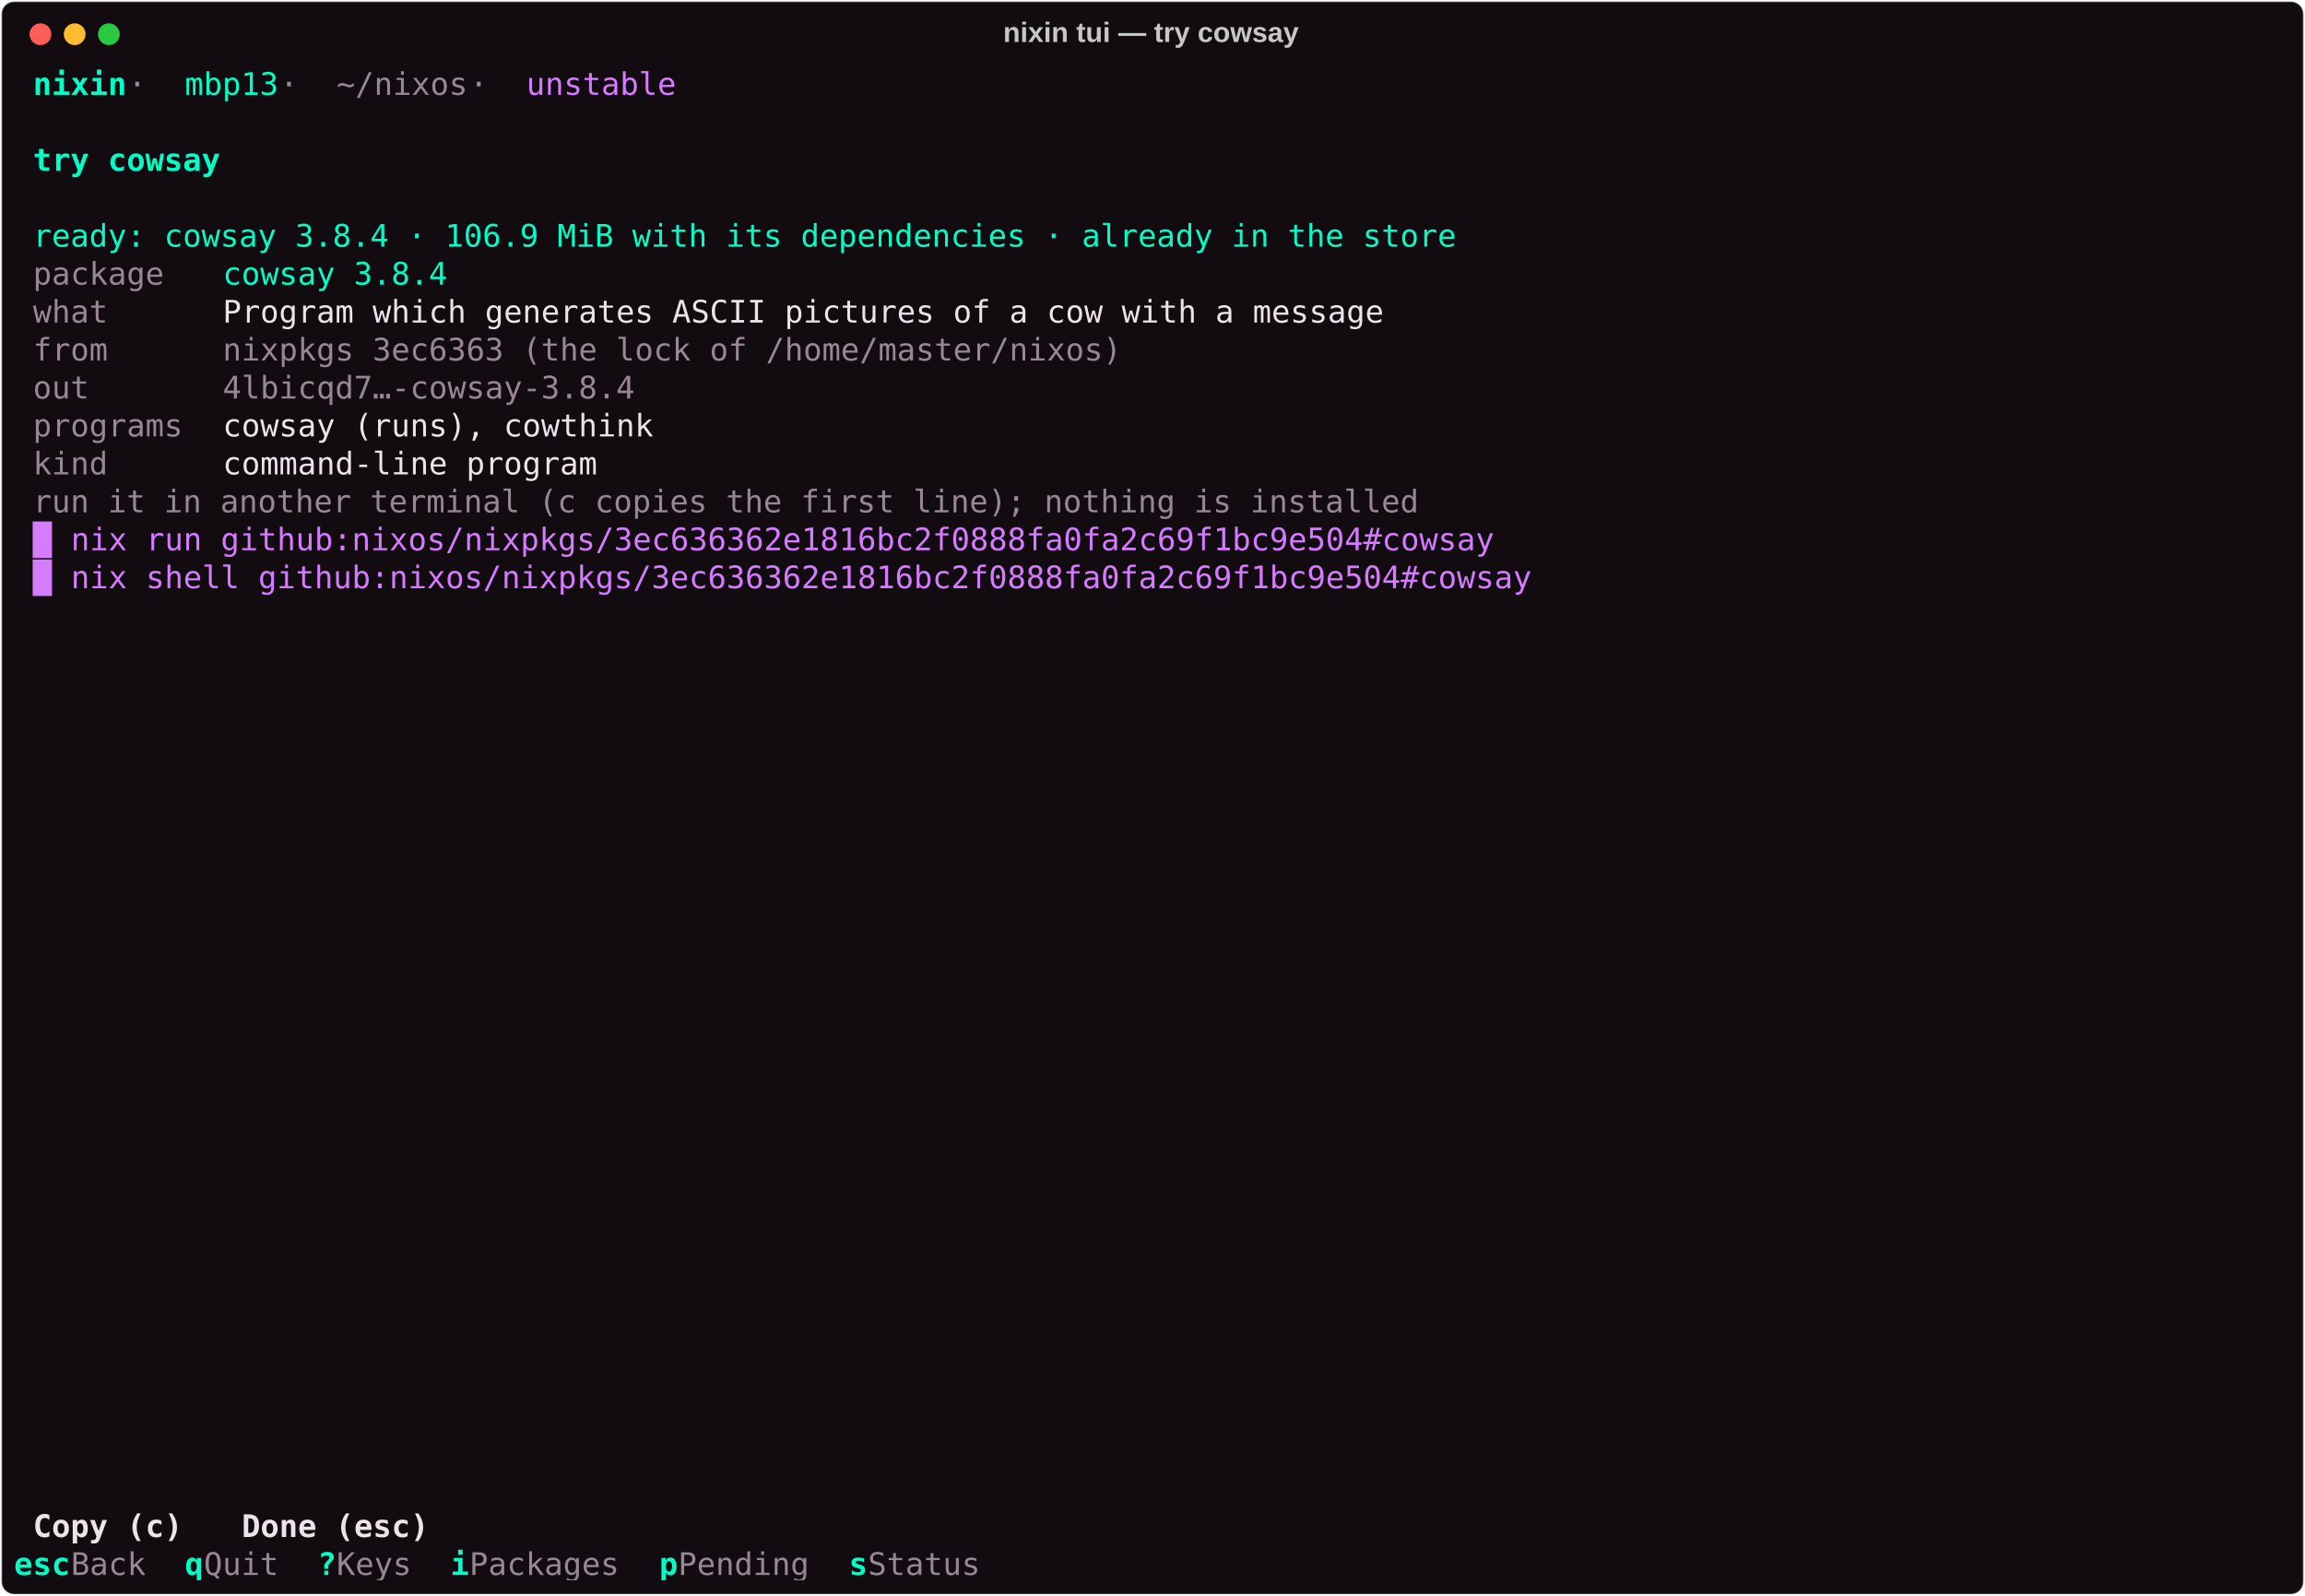
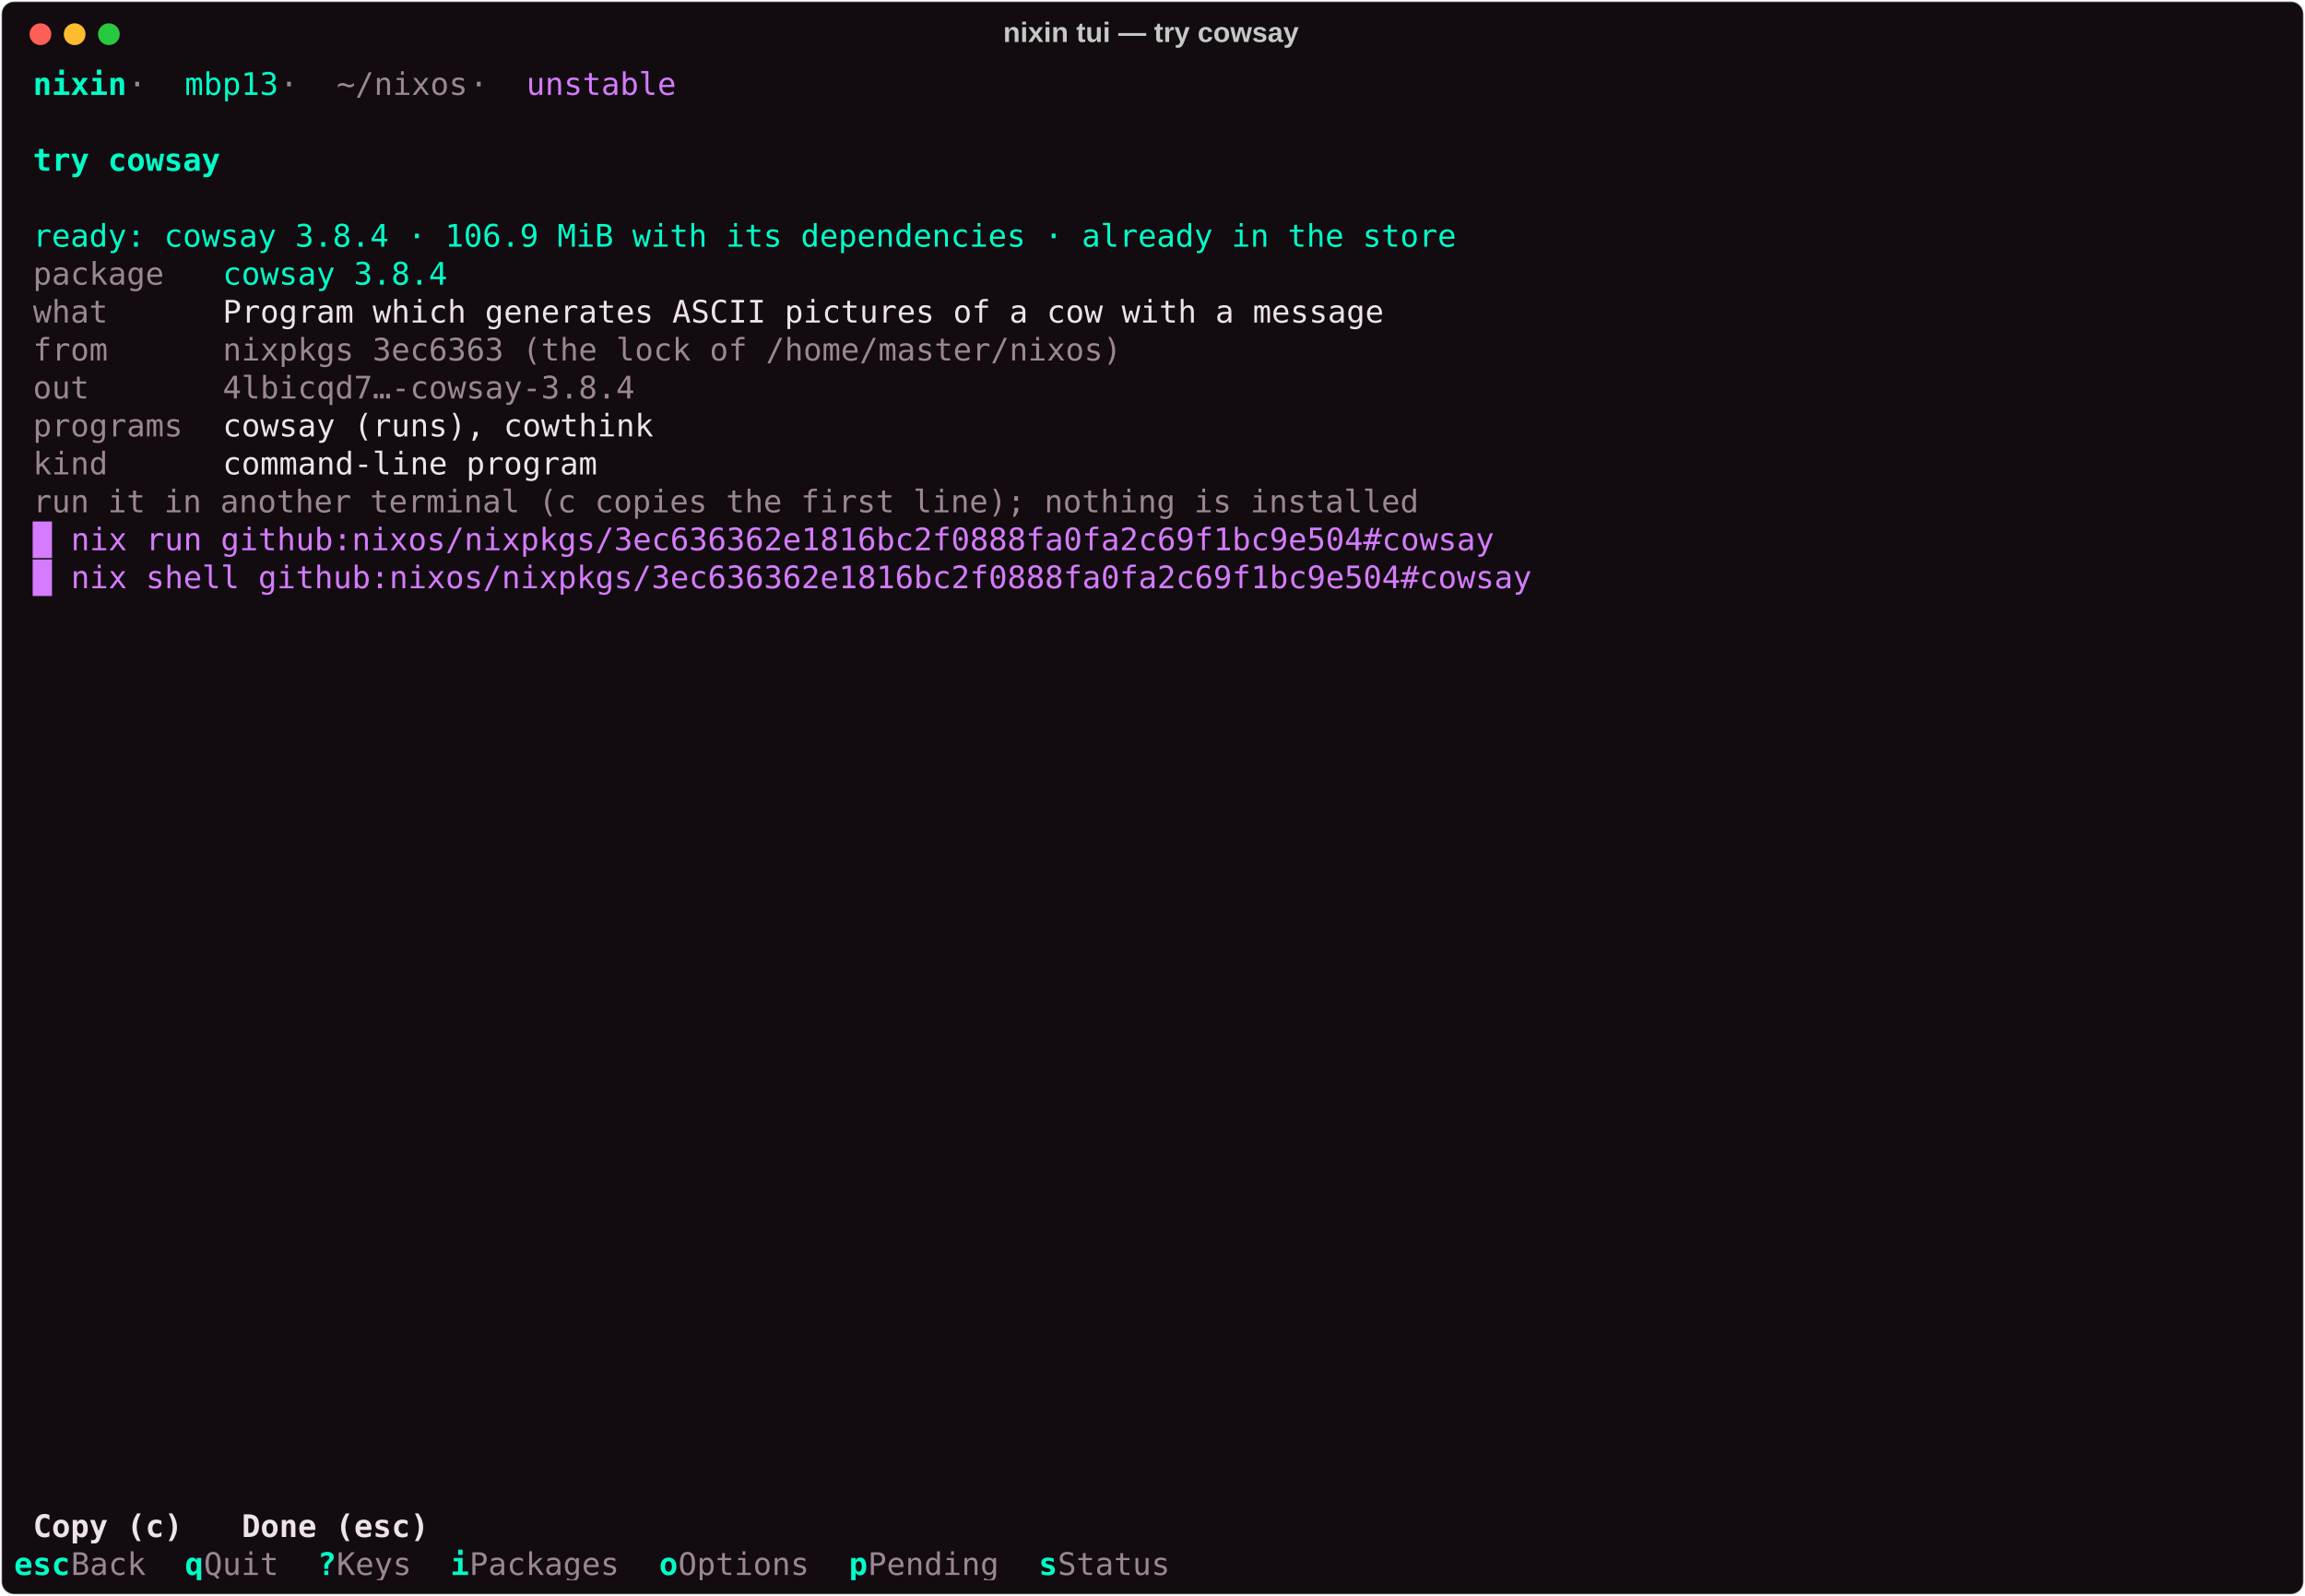
<svg xmlns="http://www.w3.org/2000/svg" class="rich-terminal" viewBox="0 0 1482 1026.0">
  <style>

    @font-face {
        font-family: "Fira Code";
        src: local("FiraCode-Regular"),
                url("https://cdnjs.cloudflare.com/ajax/libs/firacode/6.2.0/woff2/FiraCode-Regular.woff2") format("woff2"),
                url("https://cdnjs.cloudflare.com/ajax/libs/firacode/6.2.0/woff/FiraCode-Regular.woff") format("woff");
        font-style: normal;
        font-weight: 400;
    }
    @font-face {
        font-family: "Fira Code";
        src: local("FiraCode-Bold"),
                url("https://cdnjs.cloudflare.com/ajax/libs/firacode/6.2.0/woff2/FiraCode-Bold.woff2") format("woff2"),
                url("https://cdnjs.cloudflare.com/ajax/libs/firacode/6.2.0/woff/FiraCode-Bold.woff") format("woff");
        font-style: bold;
        font-weight: 700;
    }

-     .terminal-1539206612-matrix {
+     .terminal-2458332398-matrix {
        font-family: Fira Code, monospace;
        font-size: 20px;
        line-height: 24.4px;
        font-variant-east-asian: full-width;
    }

-     .terminal-1539206612-title {
+     .terminal-2458332398-title {
        font-size: 18px;
        font-weight: bold;
        font-family: arial;
    }

-     .terminal-1539206612-r1 { fill: #c5c8c6 }
- .terminal-1539206612-r2 { fill: #00ffc8;font-weight: bold }
- .terminal-1539206612-r3 { fill: #9a8794 }
- .terminal-1539206612-r4 { fill: #00ffc8 }
- .terminal-1539206612-r5 { fill: #d57bff }
- .terminal-1539206612-r6 { fill: #ede4ea }
- .terminal-1539206612-r7 { fill: #ede4ea;font-weight: bold }
+     .terminal-2458332398-r1 { fill: #c5c8c6 }
+ .terminal-2458332398-r2 { fill: #00ffc8;font-weight: bold }
+ .terminal-2458332398-r3 { fill: #9a8794 }
+ .terminal-2458332398-r4 { fill: #00ffc8 }
+ .terminal-2458332398-r5 { fill: #d57bff }
+ .terminal-2458332398-r6 { fill: #ede4ea }
+ .terminal-2458332398-r7 { fill: #ede4ea;font-weight: bold }
    </style>
  <defs>
-     <clipPath id="terminal-1539206612-clip-terminal">
+     <clipPath id="terminal-2458332398-clip-terminal">
      <rect x="0" y="0" width="1463.0" height="975.0" />
    </clipPath>
-     <clipPath id="terminal-1539206612-line-0">
+     <clipPath id="terminal-2458332398-line-0">
      <rect x="0" y="1.5" width="1464" height="24.65" />
    </clipPath>
-     <clipPath id="terminal-1539206612-line-1">
+     <clipPath id="terminal-2458332398-line-1">
      <rect x="0" y="25.9" width="1464" height="24.65" />
    </clipPath>
-     <clipPath id="terminal-1539206612-line-2">
+     <clipPath id="terminal-2458332398-line-2">
      <rect x="0" y="50.3" width="1464" height="24.65" />
    </clipPath>
-     <clipPath id="terminal-1539206612-line-3">
+     <clipPath id="terminal-2458332398-line-3">
      <rect x="0" y="74.7" width="1464" height="24.65" />
    </clipPath>
-     <clipPath id="terminal-1539206612-line-4">
+     <clipPath id="terminal-2458332398-line-4">
      <rect x="0" y="99.1" width="1464" height="24.65" />
    </clipPath>
-     <clipPath id="terminal-1539206612-line-5">
+     <clipPath id="terminal-2458332398-line-5">
      <rect x="0" y="123.5" width="1464" height="24.65" />
    </clipPath>
-     <clipPath id="terminal-1539206612-line-6">
+     <clipPath id="terminal-2458332398-line-6">
      <rect x="0" y="147.9" width="1464" height="24.65" />
    </clipPath>
-     <clipPath id="terminal-1539206612-line-7">
+     <clipPath id="terminal-2458332398-line-7">
      <rect x="0" y="172.3" width="1464" height="24.65" />
    </clipPath>
-     <clipPath id="terminal-1539206612-line-8">
+     <clipPath id="terminal-2458332398-line-8">
      <rect x="0" y="196.7" width="1464" height="24.65" />
    </clipPath>
-     <clipPath id="terminal-1539206612-line-9">
+     <clipPath id="terminal-2458332398-line-9">
      <rect x="0" y="221.1" width="1464" height="24.65" />
    </clipPath>
-     <clipPath id="terminal-1539206612-line-10">
+     <clipPath id="terminal-2458332398-line-10">
      <rect x="0" y="245.5" width="1464" height="24.65" />
    </clipPath>
-     <clipPath id="terminal-1539206612-line-11">
+     <clipPath id="terminal-2458332398-line-11">
      <rect x="0" y="269.9" width="1464" height="24.65" />
    </clipPath>
-     <clipPath id="terminal-1539206612-line-12">
+     <clipPath id="terminal-2458332398-line-12">
      <rect x="0" y="294.3" width="1464" height="24.65" />
    </clipPath>
-     <clipPath id="terminal-1539206612-line-13">
+     <clipPath id="terminal-2458332398-line-13">
      <rect x="0" y="318.7" width="1464" height="24.65" />
    </clipPath>
-     <clipPath id="terminal-1539206612-line-14">
+     <clipPath id="terminal-2458332398-line-14">
      <rect x="0" y="343.1" width="1464" height="24.65" />
    </clipPath>
-     <clipPath id="terminal-1539206612-line-15">
+     <clipPath id="terminal-2458332398-line-15">
      <rect x="0" y="367.5" width="1464" height="24.65" />
    </clipPath>
-     <clipPath id="terminal-1539206612-line-16">
+     <clipPath id="terminal-2458332398-line-16">
      <rect x="0" y="391.9" width="1464" height="24.65" />
    </clipPath>
-     <clipPath id="terminal-1539206612-line-17">
+     <clipPath id="terminal-2458332398-line-17">
      <rect x="0" y="416.3" width="1464" height="24.65" />
    </clipPath>
-     <clipPath id="terminal-1539206612-line-18">
+     <clipPath id="terminal-2458332398-line-18">
      <rect x="0" y="440.7" width="1464" height="24.65" />
    </clipPath>
-     <clipPath id="terminal-1539206612-line-19">
+     <clipPath id="terminal-2458332398-line-19">
      <rect x="0" y="465.1" width="1464" height="24.65" />
    </clipPath>
-     <clipPath id="terminal-1539206612-line-20">
+     <clipPath id="terminal-2458332398-line-20">
      <rect x="0" y="489.5" width="1464" height="24.65" />
    </clipPath>
-     <clipPath id="terminal-1539206612-line-21">
+     <clipPath id="terminal-2458332398-line-21">
      <rect x="0" y="513.9" width="1464" height="24.65" />
    </clipPath>
-     <clipPath id="terminal-1539206612-line-22">
+     <clipPath id="terminal-2458332398-line-22">
      <rect x="0" y="538.3" width="1464" height="24.65" />
    </clipPath>
-     <clipPath id="terminal-1539206612-line-23">
+     <clipPath id="terminal-2458332398-line-23">
      <rect x="0" y="562.7" width="1464" height="24.65" />
    </clipPath>
-     <clipPath id="terminal-1539206612-line-24">
+     <clipPath id="terminal-2458332398-line-24">
      <rect x="0" y="587.1" width="1464" height="24.65" />
    </clipPath>
-     <clipPath id="terminal-1539206612-line-25">
+     <clipPath id="terminal-2458332398-line-25">
      <rect x="0" y="611.5" width="1464" height="24.65" />
    </clipPath>
-     <clipPath id="terminal-1539206612-line-26">
+     <clipPath id="terminal-2458332398-line-26">
      <rect x="0" y="635.9" width="1464" height="24.65" />
    </clipPath>
-     <clipPath id="terminal-1539206612-line-27">
+     <clipPath id="terminal-2458332398-line-27">
      <rect x="0" y="660.3" width="1464" height="24.65" />
    </clipPath>
-     <clipPath id="terminal-1539206612-line-28">
+     <clipPath id="terminal-2458332398-line-28">
      <rect x="0" y="684.7" width="1464" height="24.65" />
    </clipPath>
-     <clipPath id="terminal-1539206612-line-29">
+     <clipPath id="terminal-2458332398-line-29">
      <rect x="0" y="709.1" width="1464" height="24.65" />
    </clipPath>
-     <clipPath id="terminal-1539206612-line-30">
+     <clipPath id="terminal-2458332398-line-30">
      <rect x="0" y="733.5" width="1464" height="24.65" />
    </clipPath>
-     <clipPath id="terminal-1539206612-line-31">
+     <clipPath id="terminal-2458332398-line-31">
      <rect x="0" y="757.9" width="1464" height="24.65" />
    </clipPath>
-     <clipPath id="terminal-1539206612-line-32">
+     <clipPath id="terminal-2458332398-line-32">
      <rect x="0" y="782.3" width="1464" height="24.65" />
    </clipPath>
-     <clipPath id="terminal-1539206612-line-33">
+     <clipPath id="terminal-2458332398-line-33">
      <rect x="0" y="806.7" width="1464" height="24.65" />
    </clipPath>
-     <clipPath id="terminal-1539206612-line-34">
+     <clipPath id="terminal-2458332398-line-34">
      <rect x="0" y="831.1" width="1464" height="24.65" />
    </clipPath>
-     <clipPath id="terminal-1539206612-line-35">
+     <clipPath id="terminal-2458332398-line-35">
      <rect x="0" y="855.5" width="1464" height="24.65" />
    </clipPath>
-     <clipPath id="terminal-1539206612-line-36">
+     <clipPath id="terminal-2458332398-line-36">
      <rect x="0" y="879.9" width="1464" height="24.65" />
    </clipPath>
-     <clipPath id="terminal-1539206612-line-37">
+     <clipPath id="terminal-2458332398-line-37">
      <rect x="0" y="904.3" width="1464" height="24.65" />
    </clipPath>
-     <clipPath id="terminal-1539206612-line-38">
+     <clipPath id="terminal-2458332398-line-38">
      <rect x="0" y="928.7" width="1464" height="24.65" />
    </clipPath>
  </defs>
  <rect fill="#120b10" stroke="rgba(255,255,255,0.35)" stroke-width="1" x="1" y="1" width="1480" height="1024" rx="8" />
-   <text class="terminal-1539206612-title" fill="#c5c8c6" text-anchor="middle" x="740" y="27">nixin tui — try cowsay</text>
+   <text class="terminal-2458332398-title" fill="#c5c8c6" text-anchor="middle" x="740" y="27">nixin tui — try cowsay</text>
  <g transform="translate(26,22)">
    <circle cx="0" cy="0" r="7" fill="#ff5f57" />
    <circle cx="22" cy="0" r="7" fill="#febc2e" />
    <circle cx="44" cy="0" r="7" fill="#28c840" />
  </g>
-   <g transform="translate(9, 41)" clip-path="url(#terminal-1539206612-clip-terminal)">
-     <g class="terminal-1539206612-matrix">
-       <text class="terminal-1539206612-r2" x="12.2" y="20" textLength="61" clip-path="url(#terminal-1539206612-line-0)">nixin</text>
-       <text class="terminal-1539206612-r3" x="73.2" y="20" textLength="36.6" clip-path="url(#terminal-1539206612-line-0)"> · </text>
-       <text class="terminal-1539206612-r4" x="109.8" y="20" textLength="61" clip-path="url(#terminal-1539206612-line-0)">mbp13</text>
-       <text class="terminal-1539206612-r3" x="170.8" y="20" textLength="36.6" clip-path="url(#terminal-1539206612-line-0)"> · </text>
-       <text class="terminal-1539206612-r3" x="207.4" y="20" textLength="85.4" clip-path="url(#terminal-1539206612-line-0)">~/nixos</text>
-       <text class="terminal-1539206612-r3" x="292.8" y="20" textLength="36.6" clip-path="url(#terminal-1539206612-line-0)"> · </text>
-       <text class="terminal-1539206612-r5" x="329.4" y="20" textLength="97.6" clip-path="url(#terminal-1539206612-line-0)">unstable</text>
-       <text class="terminal-1539206612-r1" x="1464" y="20" textLength="12.2" clip-path="url(#terminal-1539206612-line-0)">
- </text>
-       <text class="terminal-1539206612-r1" x="1464" y="44.4" textLength="12.2" clip-path="url(#terminal-1539206612-line-1)">
- </text>
-       <text class="terminal-1539206612-r2" x="12.2" y="68.8" textLength="122" clip-path="url(#terminal-1539206612-line-2)">try cowsay</text>
-       <text class="terminal-1539206612-r1" x="1464" y="68.8" textLength="12.2" clip-path="url(#terminal-1539206612-line-2)">
- </text>
-       <text class="terminal-1539206612-r1" x="1464" y="93.2" textLength="12.2" clip-path="url(#terminal-1539206612-line-3)">
- </text>
-       <text class="terminal-1539206612-r4" x="12.2" y="117.6" textLength="927.2" clip-path="url(#terminal-1539206612-line-4)">ready: cowsay 3.8.4 · 106.9 MiB with its dependencies · already in the store</text>
-       <text class="terminal-1539206612-r1" x="1464" y="117.6" textLength="12.2" clip-path="url(#terminal-1539206612-line-4)">
- </text>
-       <text class="terminal-1539206612-r3" x="12.2" y="142" textLength="97.6" clip-path="url(#terminal-1539206612-line-5)">package </text>
-       <text class="terminal-1539206612-r4" x="134.2" y="142" textLength="1317.6" clip-path="url(#terminal-1539206612-line-5)">cowsay 3.8.4                                                                                                </text>
-       <text class="terminal-1539206612-r1" x="1464" y="142" textLength="12.2" clip-path="url(#terminal-1539206612-line-5)">
- </text>
-       <text class="terminal-1539206612-r3" x="12.2" y="166.4" textLength="97.6" clip-path="url(#terminal-1539206612-line-6)">what    </text>
-       <text class="terminal-1539206612-r6" x="134.2" y="166.4" textLength="1317.6" clip-path="url(#terminal-1539206612-line-6)">Program which generates ASCII pictures of a cow with a message                                              </text>
-       <text class="terminal-1539206612-r1" x="1464" y="166.4" textLength="12.2" clip-path="url(#terminal-1539206612-line-6)">
- </text>
-       <text class="terminal-1539206612-r3" x="12.2" y="190.8" textLength="97.6" clip-path="url(#terminal-1539206612-line-7)">from    </text>
-       <text class="terminal-1539206612-r3" x="134.2" y="190.8" textLength="1317.6" clip-path="url(#terminal-1539206612-line-7)">nixpkgs 3ec6363 (the lock of /home/master/nixos)                                                            </text>
-       <text class="terminal-1539206612-r1" x="1464" y="190.8" textLength="12.2" clip-path="url(#terminal-1539206612-line-7)">
- </text>
-       <text class="terminal-1539206612-r3" x="12.2" y="215.2" textLength="97.6" clip-path="url(#terminal-1539206612-line-8)">out     </text>
-       <text class="terminal-1539206612-r3" x="134.2" y="215.2" textLength="1317.6" clip-path="url(#terminal-1539206612-line-8)">4lbicqd7…-cowsay-3.8.4                                                                                      </text>
-       <text class="terminal-1539206612-r1" x="1464" y="215.2" textLength="12.2" clip-path="url(#terminal-1539206612-line-8)">
- </text>
-       <text class="terminal-1539206612-r3" x="12.2" y="239.6" textLength="97.6" clip-path="url(#terminal-1539206612-line-9)">programs</text>
-       <text class="terminal-1539206612-r6" x="134.2" y="239.6" textLength="1317.6" clip-path="url(#terminal-1539206612-line-9)">cowsay (runs), cowthink                                                                                     </text>
-       <text class="terminal-1539206612-r1" x="1464" y="239.6" textLength="12.2" clip-path="url(#terminal-1539206612-line-9)">
- </text>
-       <text class="terminal-1539206612-r3" x="12.2" y="264" textLength="97.6" clip-path="url(#terminal-1539206612-line-10)">kind    </text>
-       <text class="terminal-1539206612-r6" x="134.2" y="264" textLength="1317.6" clip-path="url(#terminal-1539206612-line-10)">command-line program                                                                                        </text>
-       <text class="terminal-1539206612-r1" x="1464" y="264" textLength="12.2" clip-path="url(#terminal-1539206612-line-10)">
- </text>
-       <text class="terminal-1539206612-r3" x="12.2" y="288.4" textLength="902.8" clip-path="url(#terminal-1539206612-line-11)">run it in another terminal (c copies the first line); nothing is installed</text>
-       <text class="terminal-1539206612-r1" x="1464" y="288.4" textLength="12.2" clip-path="url(#terminal-1539206612-line-11)">
- </text>
-       <text class="terminal-1539206612-r5" x="12.2" y="312.8" textLength="12.2" clip-path="url(#terminal-1539206612-line-12)">█</text>
-       <text class="terminal-1539206612-r5" x="36.6" y="312.8" textLength="939.4" clip-path="url(#terminal-1539206612-line-12)">nix run github:nixos/nixpkgs/3ec636362e1816bc2f0888fa0fa2c69f1bc9e504#cowsay </text>
-       <text class="terminal-1539206612-r1" x="1464" y="312.8" textLength="12.2" clip-path="url(#terminal-1539206612-line-12)">
- </text>
-       <text class="terminal-1539206612-r5" x="12.2" y="337.2" textLength="12.2" clip-path="url(#terminal-1539206612-line-13)">█</text>
-       <text class="terminal-1539206612-r5" x="36.6" y="337.2" textLength="963.8" clip-path="url(#terminal-1539206612-line-13)">nix shell github:nixos/nixpkgs/3ec636362e1816bc2f0888fa0fa2c69f1bc9e504#cowsay </text>
-       <text class="terminal-1539206612-r1" x="1464" y="337.2" textLength="12.2" clip-path="url(#terminal-1539206612-line-13)">
- </text>
-       <text class="terminal-1539206612-r1" x="1464" y="361.6" textLength="12.2" clip-path="url(#terminal-1539206612-line-14)">
- </text>
-       <text class="terminal-1539206612-r1" x="1464" y="386" textLength="12.2" clip-path="url(#terminal-1539206612-line-15)">
- </text>
-       <text class="terminal-1539206612-r1" x="1464" y="410.4" textLength="12.2" clip-path="url(#terminal-1539206612-line-16)">
- </text>
-       <text class="terminal-1539206612-r1" x="1464" y="434.8" textLength="12.2" clip-path="url(#terminal-1539206612-line-17)">
- </text>
-       <text class="terminal-1539206612-r1" x="1464" y="459.2" textLength="12.2" clip-path="url(#terminal-1539206612-line-18)">
- </text>
-       <text class="terminal-1539206612-r1" x="1464" y="483.6" textLength="12.2" clip-path="url(#terminal-1539206612-line-19)">
- </text>
-       <text class="terminal-1539206612-r1" x="1464" y="508" textLength="12.2" clip-path="url(#terminal-1539206612-line-20)">
- </text>
-       <text class="terminal-1539206612-r1" x="1464" y="532.4" textLength="12.2" clip-path="url(#terminal-1539206612-line-21)">
- </text>
-       <text class="terminal-1539206612-r1" x="1464" y="556.8" textLength="12.2" clip-path="url(#terminal-1539206612-line-22)">
- </text>
-       <text class="terminal-1539206612-r1" x="1464" y="581.2" textLength="12.2" clip-path="url(#terminal-1539206612-line-23)">
- </text>
-       <text class="terminal-1539206612-r1" x="1464" y="605.6" textLength="12.2" clip-path="url(#terminal-1539206612-line-24)">
- </text>
-       <text class="terminal-1539206612-r1" x="1464" y="630" textLength="12.2" clip-path="url(#terminal-1539206612-line-25)">
- </text>
-       <text class="terminal-1539206612-r1" x="1464" y="654.4" textLength="12.2" clip-path="url(#terminal-1539206612-line-26)">
- </text>
-       <text class="terminal-1539206612-r1" x="1464" y="678.8" textLength="12.2" clip-path="url(#terminal-1539206612-line-27)">
- </text>
-       <text class="terminal-1539206612-r1" x="1464" y="703.2" textLength="12.2" clip-path="url(#terminal-1539206612-line-28)">
- </text>
-       <text class="terminal-1539206612-r1" x="1464" y="727.6" textLength="12.2" clip-path="url(#terminal-1539206612-line-29)">
- </text>
-       <text class="terminal-1539206612-r1" x="1464" y="752" textLength="12.2" clip-path="url(#terminal-1539206612-line-30)">
- </text>
-       <text class="terminal-1539206612-r1" x="1464" y="776.4" textLength="12.2" clip-path="url(#terminal-1539206612-line-31)">
- </text>
-       <text class="terminal-1539206612-r1" x="1464" y="800.8" textLength="12.2" clip-path="url(#terminal-1539206612-line-32)">
- </text>
-       <text class="terminal-1539206612-r1" x="1464" y="825.2" textLength="12.2" clip-path="url(#terminal-1539206612-line-33)">
- </text>
-       <text class="terminal-1539206612-r1" x="1464" y="849.6" textLength="12.2" clip-path="url(#terminal-1539206612-line-34)">
- </text>
-       <text class="terminal-1539206612-r1" x="1464" y="874" textLength="12.2" clip-path="url(#terminal-1539206612-line-35)">
- </text>
-       <text class="terminal-1539206612-r1" x="1464" y="898.4" textLength="12.2" clip-path="url(#terminal-1539206612-line-36)">
- </text>
-       <text class="terminal-1539206612-r1" x="1464" y="922.8" textLength="12.2" clip-path="url(#terminal-1539206612-line-37)">
- </text>
-       <text class="terminal-1539206612-r7" x="12.2" y="947.2" textLength="122" clip-path="url(#terminal-1539206612-line-38)"> Copy (c) </text>
-       <text class="terminal-1539206612-r7" x="146.4" y="947.2" textLength="146.4" clip-path="url(#terminal-1539206612-line-38)"> Done (esc) </text>
-       <text class="terminal-1539206612-r1" x="1464" y="947.2" textLength="12.2" clip-path="url(#terminal-1539206612-line-38)">
- </text>
-       <text class="terminal-1539206612-r2" x="0" y="971.6" textLength="36.6" clip-path="url(#terminal-1539206612-line-39)">esc</text>
-       <text class="terminal-1539206612-r3" x="36.6" y="971.6" textLength="61" clip-path="url(#terminal-1539206612-line-39)"> Back</text>
-       <text class="terminal-1539206612-r2" x="109.8" y="971.6" textLength="12.2" clip-path="url(#terminal-1539206612-line-39)">q</text>
-       <text class="terminal-1539206612-r3" x="122" y="971.6" textLength="61" clip-path="url(#terminal-1539206612-line-39)"> Quit</text>
-       <text class="terminal-1539206612-r2" x="195.2" y="971.6" textLength="12.2" clip-path="url(#terminal-1539206612-line-39)">?</text>
-       <text class="terminal-1539206612-r3" x="207.4" y="971.6" textLength="61" clip-path="url(#terminal-1539206612-line-39)"> Keys</text>
-       <text class="terminal-1539206612-r2" x="280.6" y="971.6" textLength="12.2" clip-path="url(#terminal-1539206612-line-39)">i</text>
-       <text class="terminal-1539206612-r3" x="292.8" y="971.6" textLength="109.8" clip-path="url(#terminal-1539206612-line-39)"> Packages</text>
-       <text class="terminal-1539206612-r2" x="414.8" y="971.6" textLength="12.2" clip-path="url(#terminal-1539206612-line-39)">p</text>
-       <text class="terminal-1539206612-r3" x="427" y="971.6" textLength="97.6" clip-path="url(#terminal-1539206612-line-39)"> Pending</text>
-       <text class="terminal-1539206612-r2" x="536.8" y="971.6" textLength="12.2" clip-path="url(#terminal-1539206612-line-39)">s</text>
-       <text class="terminal-1539206612-r3" x="549" y="971.6" textLength="85.4" clip-path="url(#terminal-1539206612-line-39)"> Status</text>
+   <g transform="translate(9, 41)" clip-path="url(#terminal-2458332398-clip-terminal)">
+     <g class="terminal-2458332398-matrix">
+       <text class="terminal-2458332398-r2" x="12.2" y="20" textLength="61" clip-path="url(#terminal-2458332398-line-0)">nixin</text>
+       <text class="terminal-2458332398-r3" x="73.2" y="20" textLength="36.6" clip-path="url(#terminal-2458332398-line-0)"> · </text>
+       <text class="terminal-2458332398-r4" x="109.8" y="20" textLength="61" clip-path="url(#terminal-2458332398-line-0)">mbp13</text>
+       <text class="terminal-2458332398-r3" x="170.8" y="20" textLength="36.6" clip-path="url(#terminal-2458332398-line-0)"> · </text>
+       <text class="terminal-2458332398-r3" x="207.4" y="20" textLength="85.4" clip-path="url(#terminal-2458332398-line-0)">~/nixos</text>
+       <text class="terminal-2458332398-r3" x="292.8" y="20" textLength="36.6" clip-path="url(#terminal-2458332398-line-0)"> · </text>
+       <text class="terminal-2458332398-r5" x="329.4" y="20" textLength="97.6" clip-path="url(#terminal-2458332398-line-0)">unstable</text>
+       <text class="terminal-2458332398-r1" x="1464" y="20" textLength="12.2" clip-path="url(#terminal-2458332398-line-0)">
+ </text>
+       <text class="terminal-2458332398-r1" x="1464" y="44.4" textLength="12.2" clip-path="url(#terminal-2458332398-line-1)">
+ </text>
+       <text class="terminal-2458332398-r2" x="12.2" y="68.8" textLength="122" clip-path="url(#terminal-2458332398-line-2)">try cowsay</text>
+       <text class="terminal-2458332398-r1" x="1464" y="68.8" textLength="12.2" clip-path="url(#terminal-2458332398-line-2)">
+ </text>
+       <text class="terminal-2458332398-r1" x="1464" y="93.2" textLength="12.2" clip-path="url(#terminal-2458332398-line-3)">
+ </text>
+       <text class="terminal-2458332398-r4" x="12.2" y="117.6" textLength="927.2" clip-path="url(#terminal-2458332398-line-4)">ready: cowsay 3.8.4 · 106.9 MiB with its dependencies · already in the store</text>
+       <text class="terminal-2458332398-r1" x="1464" y="117.6" textLength="12.2" clip-path="url(#terminal-2458332398-line-4)">
+ </text>
+       <text class="terminal-2458332398-r3" x="12.2" y="142" textLength="97.6" clip-path="url(#terminal-2458332398-line-5)">package </text>
+       <text class="terminal-2458332398-r4" x="134.2" y="142" textLength="1317.6" clip-path="url(#terminal-2458332398-line-5)">cowsay 3.8.4                                                                                                </text>
+       <text class="terminal-2458332398-r1" x="1464" y="142" textLength="12.2" clip-path="url(#terminal-2458332398-line-5)">
+ </text>
+       <text class="terminal-2458332398-r3" x="12.2" y="166.4" textLength="97.6" clip-path="url(#terminal-2458332398-line-6)">what    </text>
+       <text class="terminal-2458332398-r6" x="134.2" y="166.4" textLength="1317.6" clip-path="url(#terminal-2458332398-line-6)">Program which generates ASCII pictures of a cow with a message                                              </text>
+       <text class="terminal-2458332398-r1" x="1464" y="166.4" textLength="12.2" clip-path="url(#terminal-2458332398-line-6)">
+ </text>
+       <text class="terminal-2458332398-r3" x="12.2" y="190.8" textLength="97.6" clip-path="url(#terminal-2458332398-line-7)">from    </text>
+       <text class="terminal-2458332398-r3" x="134.2" y="190.8" textLength="1317.6" clip-path="url(#terminal-2458332398-line-7)">nixpkgs 3ec6363 (the lock of /home/master/nixos)                                                            </text>
+       <text class="terminal-2458332398-r1" x="1464" y="190.8" textLength="12.2" clip-path="url(#terminal-2458332398-line-7)">
+ </text>
+       <text class="terminal-2458332398-r3" x="12.2" y="215.2" textLength="97.6" clip-path="url(#terminal-2458332398-line-8)">out     </text>
+       <text class="terminal-2458332398-r3" x="134.2" y="215.2" textLength="1317.6" clip-path="url(#terminal-2458332398-line-8)">4lbicqd7…-cowsay-3.8.4                                                                                      </text>
+       <text class="terminal-2458332398-r1" x="1464" y="215.2" textLength="12.2" clip-path="url(#terminal-2458332398-line-8)">
+ </text>
+       <text class="terminal-2458332398-r3" x="12.2" y="239.6" textLength="97.6" clip-path="url(#terminal-2458332398-line-9)">programs</text>
+       <text class="terminal-2458332398-r6" x="134.2" y="239.6" textLength="1317.6" clip-path="url(#terminal-2458332398-line-9)">cowsay (runs), cowthink                                                                                     </text>
+       <text class="terminal-2458332398-r1" x="1464" y="239.6" textLength="12.2" clip-path="url(#terminal-2458332398-line-9)">
+ </text>
+       <text class="terminal-2458332398-r3" x="12.2" y="264" textLength="97.6" clip-path="url(#terminal-2458332398-line-10)">kind    </text>
+       <text class="terminal-2458332398-r6" x="134.2" y="264" textLength="1317.6" clip-path="url(#terminal-2458332398-line-10)">command-line program                                                                                        </text>
+       <text class="terminal-2458332398-r1" x="1464" y="264" textLength="12.2" clip-path="url(#terminal-2458332398-line-10)">
+ </text>
+       <text class="terminal-2458332398-r3" x="12.2" y="288.4" textLength="902.8" clip-path="url(#terminal-2458332398-line-11)">run it in another terminal (c copies the first line); nothing is installed</text>
+       <text class="terminal-2458332398-r1" x="1464" y="288.4" textLength="12.2" clip-path="url(#terminal-2458332398-line-11)">
+ </text>
+       <text class="terminal-2458332398-r5" x="12.2" y="312.8" textLength="12.2" clip-path="url(#terminal-2458332398-line-12)">█</text>
+       <text class="terminal-2458332398-r5" x="36.6" y="312.8" textLength="939.4" clip-path="url(#terminal-2458332398-line-12)">nix run github:nixos/nixpkgs/3ec636362e1816bc2f0888fa0fa2c69f1bc9e504#cowsay </text>
+       <text class="terminal-2458332398-r1" x="1464" y="312.8" textLength="12.2" clip-path="url(#terminal-2458332398-line-12)">
+ </text>
+       <text class="terminal-2458332398-r5" x="12.2" y="337.2" textLength="12.2" clip-path="url(#terminal-2458332398-line-13)">█</text>
+       <text class="terminal-2458332398-r5" x="36.6" y="337.2" textLength="963.8" clip-path="url(#terminal-2458332398-line-13)">nix shell github:nixos/nixpkgs/3ec636362e1816bc2f0888fa0fa2c69f1bc9e504#cowsay </text>
+       <text class="terminal-2458332398-r1" x="1464" y="337.2" textLength="12.2" clip-path="url(#terminal-2458332398-line-13)">
+ </text>
+       <text class="terminal-2458332398-r1" x="1464" y="361.6" textLength="12.2" clip-path="url(#terminal-2458332398-line-14)">
+ </text>
+       <text class="terminal-2458332398-r1" x="1464" y="386" textLength="12.2" clip-path="url(#terminal-2458332398-line-15)">
+ </text>
+       <text class="terminal-2458332398-r1" x="1464" y="410.4" textLength="12.2" clip-path="url(#terminal-2458332398-line-16)">
+ </text>
+       <text class="terminal-2458332398-r1" x="1464" y="434.8" textLength="12.2" clip-path="url(#terminal-2458332398-line-17)">
+ </text>
+       <text class="terminal-2458332398-r1" x="1464" y="459.2" textLength="12.2" clip-path="url(#terminal-2458332398-line-18)">
+ </text>
+       <text class="terminal-2458332398-r1" x="1464" y="483.6" textLength="12.2" clip-path="url(#terminal-2458332398-line-19)">
+ </text>
+       <text class="terminal-2458332398-r1" x="1464" y="508" textLength="12.2" clip-path="url(#terminal-2458332398-line-20)">
+ </text>
+       <text class="terminal-2458332398-r1" x="1464" y="532.4" textLength="12.2" clip-path="url(#terminal-2458332398-line-21)">
+ </text>
+       <text class="terminal-2458332398-r1" x="1464" y="556.8" textLength="12.2" clip-path="url(#terminal-2458332398-line-22)">
+ </text>
+       <text class="terminal-2458332398-r1" x="1464" y="581.2" textLength="12.2" clip-path="url(#terminal-2458332398-line-23)">
+ </text>
+       <text class="terminal-2458332398-r1" x="1464" y="605.6" textLength="12.2" clip-path="url(#terminal-2458332398-line-24)">
+ </text>
+       <text class="terminal-2458332398-r1" x="1464" y="630" textLength="12.2" clip-path="url(#terminal-2458332398-line-25)">
+ </text>
+       <text class="terminal-2458332398-r1" x="1464" y="654.4" textLength="12.2" clip-path="url(#terminal-2458332398-line-26)">
+ </text>
+       <text class="terminal-2458332398-r1" x="1464" y="678.8" textLength="12.2" clip-path="url(#terminal-2458332398-line-27)">
+ </text>
+       <text class="terminal-2458332398-r1" x="1464" y="703.2" textLength="12.2" clip-path="url(#terminal-2458332398-line-28)">
+ </text>
+       <text class="terminal-2458332398-r1" x="1464" y="727.6" textLength="12.2" clip-path="url(#terminal-2458332398-line-29)">
+ </text>
+       <text class="terminal-2458332398-r1" x="1464" y="752" textLength="12.2" clip-path="url(#terminal-2458332398-line-30)">
+ </text>
+       <text class="terminal-2458332398-r1" x="1464" y="776.4" textLength="12.2" clip-path="url(#terminal-2458332398-line-31)">
+ </text>
+       <text class="terminal-2458332398-r1" x="1464" y="800.8" textLength="12.2" clip-path="url(#terminal-2458332398-line-32)">
+ </text>
+       <text class="terminal-2458332398-r1" x="1464" y="825.2" textLength="12.2" clip-path="url(#terminal-2458332398-line-33)">
+ </text>
+       <text class="terminal-2458332398-r1" x="1464" y="849.6" textLength="12.2" clip-path="url(#terminal-2458332398-line-34)">
+ </text>
+       <text class="terminal-2458332398-r1" x="1464" y="874" textLength="12.2" clip-path="url(#terminal-2458332398-line-35)">
+ </text>
+       <text class="terminal-2458332398-r1" x="1464" y="898.4" textLength="12.2" clip-path="url(#terminal-2458332398-line-36)">
+ </text>
+       <text class="terminal-2458332398-r1" x="1464" y="922.8" textLength="12.2" clip-path="url(#terminal-2458332398-line-37)">
+ </text>
+       <text class="terminal-2458332398-r7" x="12.2" y="947.2" textLength="122" clip-path="url(#terminal-2458332398-line-38)"> Copy (c) </text>
+       <text class="terminal-2458332398-r7" x="146.4" y="947.2" textLength="146.4" clip-path="url(#terminal-2458332398-line-38)"> Done (esc) </text>
+       <text class="terminal-2458332398-r1" x="1464" y="947.2" textLength="12.2" clip-path="url(#terminal-2458332398-line-38)">
+ </text>
+       <text class="terminal-2458332398-r2" x="0" y="971.6" textLength="36.6" clip-path="url(#terminal-2458332398-line-39)">esc</text>
+       <text class="terminal-2458332398-r3" x="36.6" y="971.6" textLength="61" clip-path="url(#terminal-2458332398-line-39)"> Back</text>
+       <text class="terminal-2458332398-r2" x="109.8" y="971.6" textLength="12.2" clip-path="url(#terminal-2458332398-line-39)">q</text>
+       <text class="terminal-2458332398-r3" x="122" y="971.6" textLength="61" clip-path="url(#terminal-2458332398-line-39)"> Quit</text>
+       <text class="terminal-2458332398-r2" x="195.2" y="971.6" textLength="12.2" clip-path="url(#terminal-2458332398-line-39)">?</text>
+       <text class="terminal-2458332398-r3" x="207.4" y="971.6" textLength="61" clip-path="url(#terminal-2458332398-line-39)"> Keys</text>
+       <text class="terminal-2458332398-r2" x="280.6" y="971.6" textLength="12.2" clip-path="url(#terminal-2458332398-line-39)">i</text>
+       <text class="terminal-2458332398-r3" x="292.8" y="971.6" textLength="109.8" clip-path="url(#terminal-2458332398-line-39)"> Packages</text>
+       <text class="terminal-2458332398-r2" x="414.8" y="971.6" textLength="12.2" clip-path="url(#terminal-2458332398-line-39)">o</text>
+       <text class="terminal-2458332398-r3" x="427" y="971.6" textLength="97.6" clip-path="url(#terminal-2458332398-line-39)"> Options</text>
+       <text class="terminal-2458332398-r2" x="536.8" y="971.6" textLength="12.2" clip-path="url(#terminal-2458332398-line-39)">p</text>
+       <text class="terminal-2458332398-r3" x="549" y="971.6" textLength="97.6" clip-path="url(#terminal-2458332398-line-39)"> Pending</text>
+       <text class="terminal-2458332398-r2" x="658.8" y="971.6" textLength="12.2" clip-path="url(#terminal-2458332398-line-39)">s</text>
+       <text class="terminal-2458332398-r3" x="671" y="971.6" textLength="85.4" clip-path="url(#terminal-2458332398-line-39)"> Status</text>
    </g>
  </g>
</svg>
